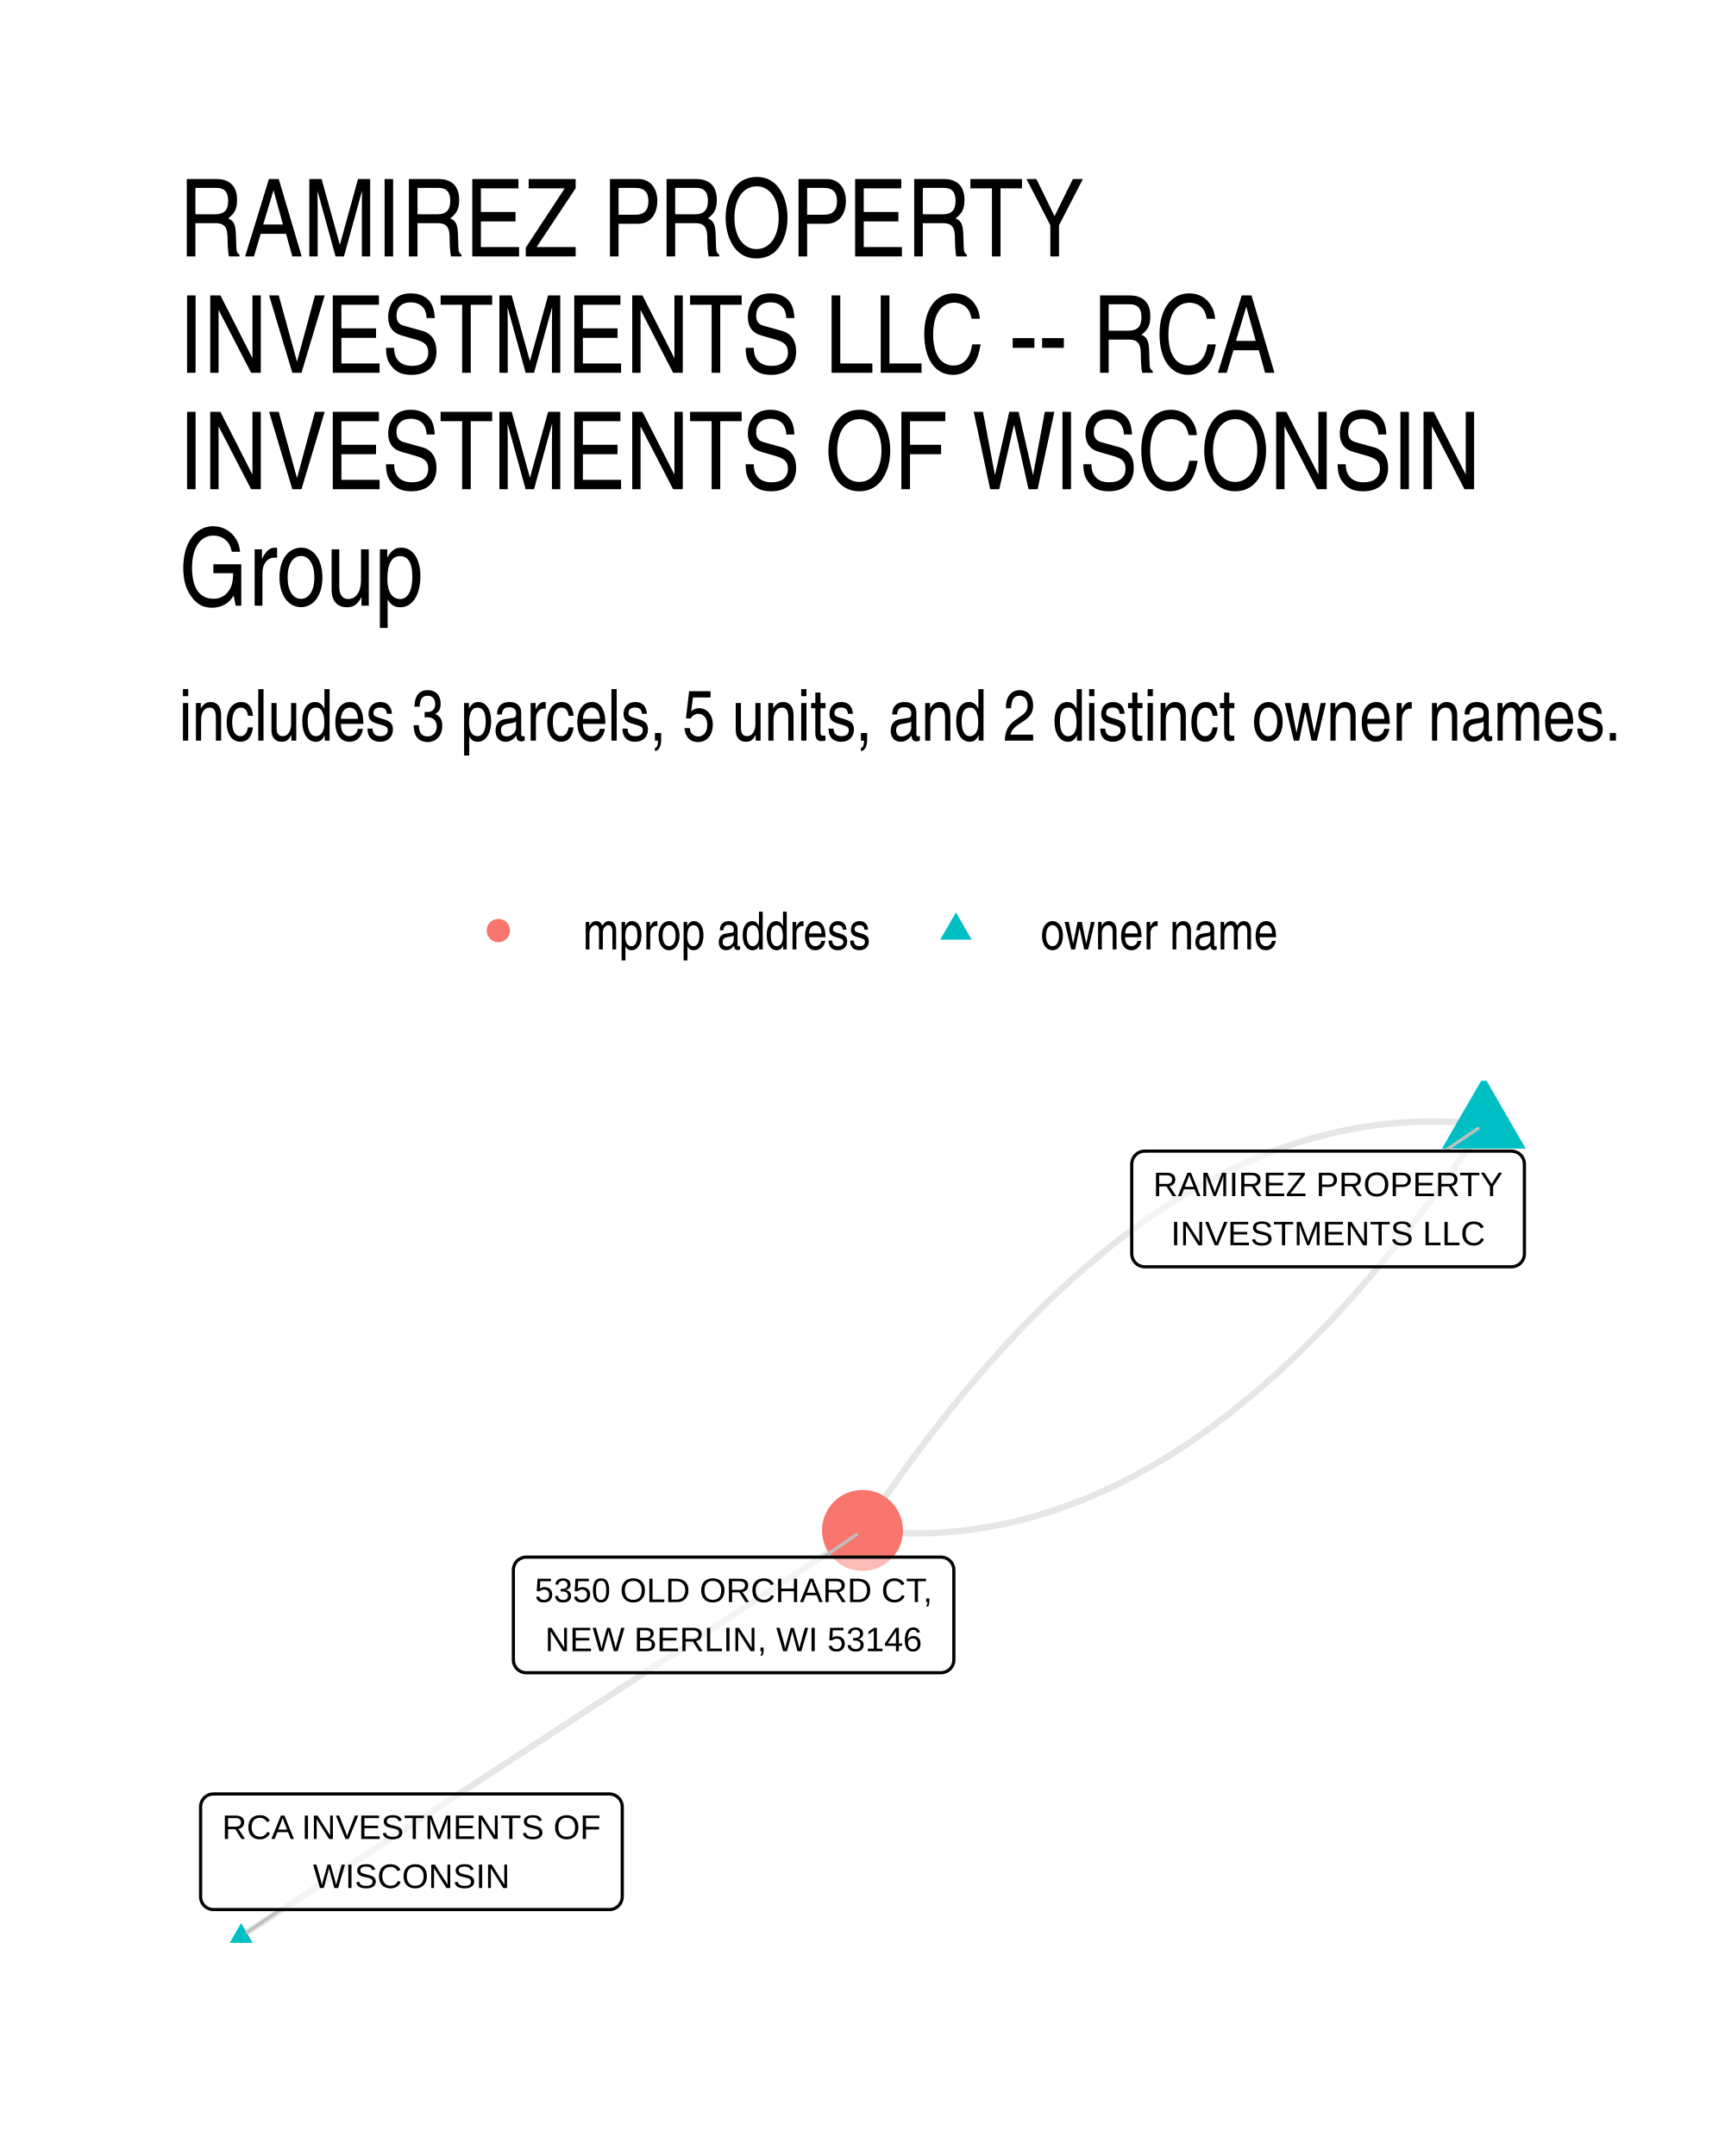
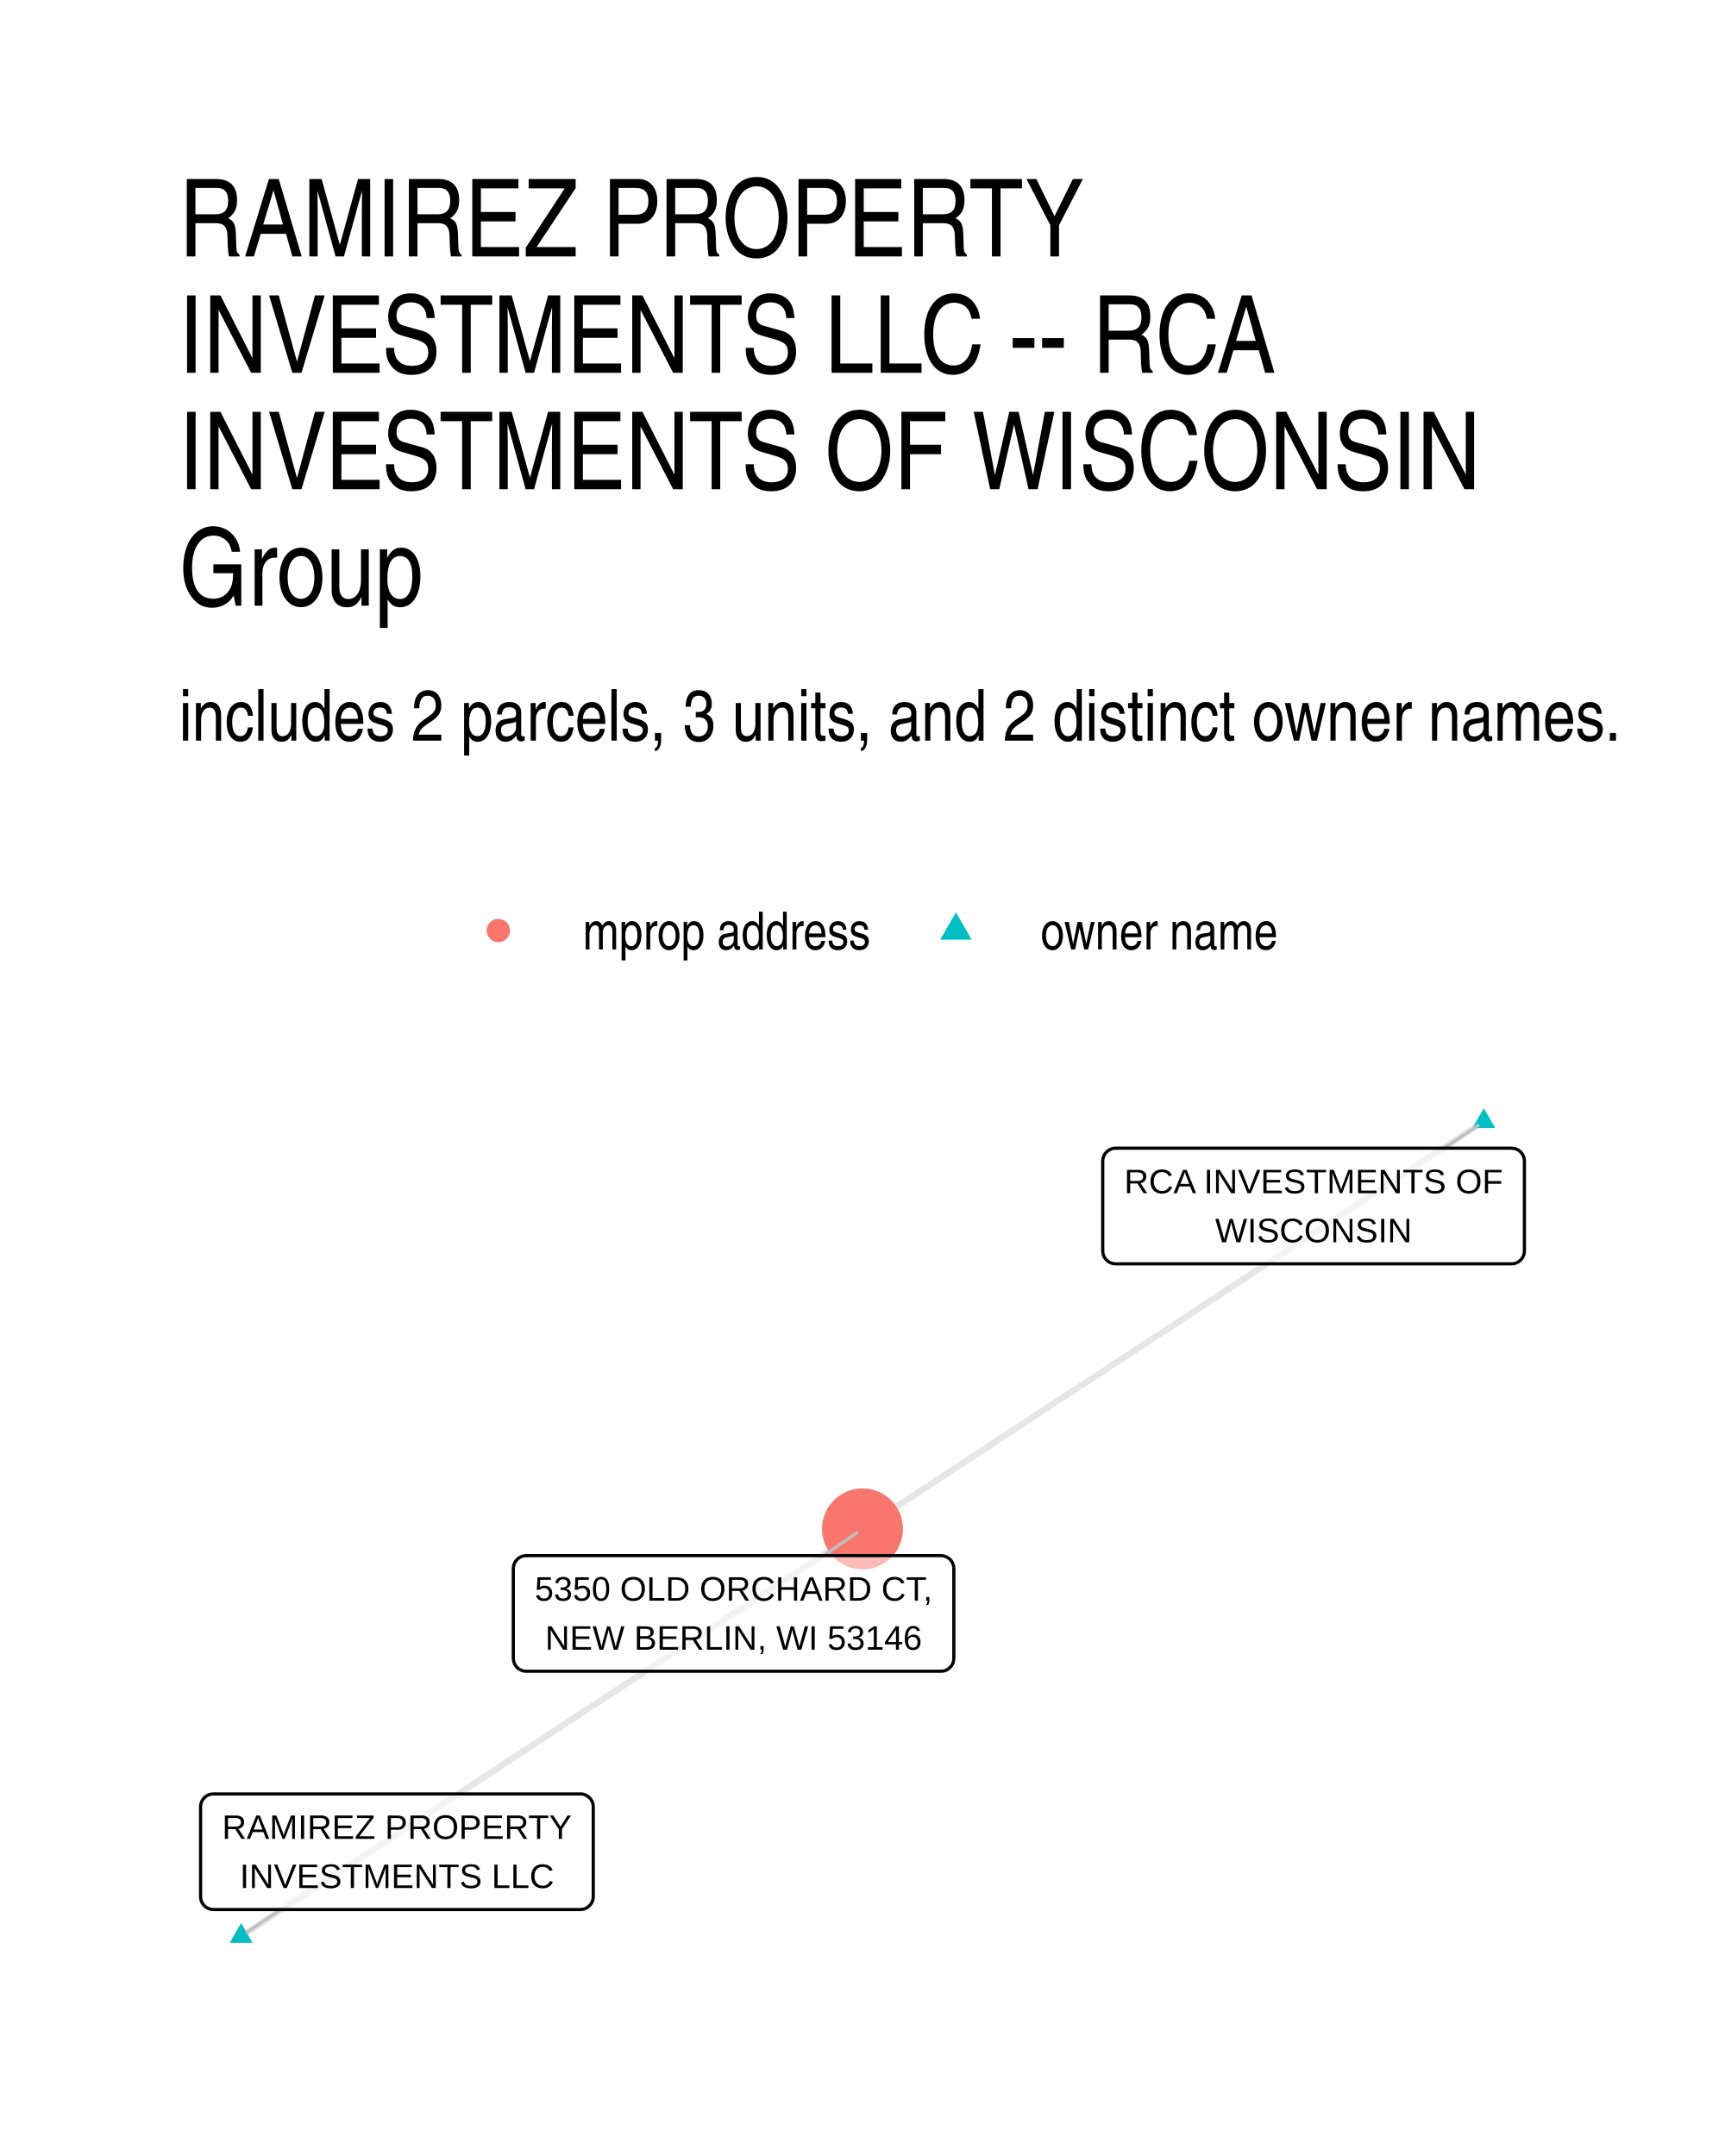
<svg xmlns="http://www.w3.org/2000/svg" width="384" height="480" viewBox="0 0 288 360">
  <g class="svglite">
    <defs>
      <style>.svglite line,.svglite polyline,.svglite polygon,.svglite path,.svglite circle{fill:none;stroke:#000000;stroke-linecap:round;stroke-linejoin:round;stroke-miterlimit:10.00}.svglite text{white-space:pre}.svglite g.glyphgroup path{fill:inherit;stroke:none}</style>
    </defs>
    <rect width="100%" height="100%" style="stroke-linecap:round;stroke-linejoin:round;stroke-miterlimit:10.00;stroke:none;fill:#FFFFFF" />
    <defs>
      <clipPath id="cpMC4wMHwyODguMDB8MC4wMHwzNjAuMDA=">
        <path d="M0 0h288v360H0z" />
      </clipPath>
    </defs>
    <g clip-path="url(#cpMC4wMHwyODguMDB8MC4wMHwzNjAuMDA=)">
      <path d="M0 0h288v360H0z" style="stroke-width:1.07;stroke:none;fill:#FFFFFF" />
    </g>
    <defs>
      <clipPath id="cpMjkuODl8MjU4LjExfDE4MC40NnwzMzAuMTE=">
        <path d="M29.89 180.46h228.22v149.65H29.89z" />
      </clipPath>
    </defs>
    <g clip-path="url(#cpMjkuODl8MjU4LjExfDE4MC40NnwzMzAuMTE=)">
-       <path d="m247.74 187.76-1.1-.12-1.11-.11-1.1-.08-1.1-.07-1.09-.06-1.1-.03-1.1-.03h-1.09l-1.09.01-1.1.03-1.09.04-1.09.07-1.09.07-1.09.1-1.08.11-1.09.12-1.08.15-1.09.16-1.08.17-1.08.19-1.08.21-1.08.23-1.08.24-1.07.26-1.08.27-1.07.29-1.08.31-1.07.32-1.07.34-1.07.36-1.07.37-1.07.39-1.07.41-1.06.42-1.07.44-1.06.45-1.06.48-1.06.48-1.06.51-1.06.52-1.06.53-1.06.56-1.05.57-1.06.58-1.05.61-1.05.62-1.05.63-1.05.65-1.05.67-1.05.69-1.05.7-1.04.71-1.05.74-1.04.75-1.04.77-1.04.78-1.04.8-1.04.81-1.04.84-1.04.85-1.03.86-1.04.88-1.03.9-1.03.91-1.03.94-1.03.94-1.03.97-1.03.98-1.03.99-1.02 1.02-1.03 1.03-1.02 1.04-1.02 1.06-1.02 1.08-1.02 1.1-1.02 1.11-1.02 1.13-1.02 1.14-1.01 1.16-1.02 1.18-1.01 1.19-1.01 1.21-1.01 1.23-1.01 1.24-1.01 1.26-1.01 1.28-1.01 1.29-1 1.31-1.01 1.32-1 1.34-1 1.36-1 1.37-1 1.39-1 1.41-1 1.42-1 1.44-.99 1.46-1 1.47-.99 1.49" style="stroke-width:1.07;stroke:#000000;stroke-opacity:0.10;stroke-linecap:butt" />
-       <path d="m40.26 323.31 1.05-.68 1.05-.69 1.05-.68 1.04-.69 1.05-.68 1.05-.69 1.05-.68 1.04-.69 1.05-.68 1.05-.69 1.05-.68 1.05-.68 1.04-.69 1.05-.68 1.05-.69 1.05-.68 1.05-.69 1.04-.68 1.05-.69 1.05-.68 1.05-.69 1.04-.68 1.05-.68 1.05-.69 1.05-.68 1.05-.69 1.04-.68 1.05-.69 1.05-.68 1.05-.69 1.05-.68 1.04-.69 1.05-.68 1.05-.68 1.05-.69 1.04-.68 1.05-.69 1.05-.68 1.05-.69 1.05-.68 1.04-.69 1.05-.68 1.05-.69 1.05-.68 1.05-.68 1.04-.69 1.05-.68 1.05-.69 1.05-.68 1.05-.69 1.04-.68 1.05-.69 1.05-.68 1.05-.69 1.04-.68 1.05-.68 1.05-.69 1.05-.68 1.05-.69 1.04-.68 1.05-.69 1.05-.68 1.05-.69 1.05-.68 1.04-.68 1.05-.69 1.05-.68 1.05-.69 1.04-.68 1.05-.69 1.05-.68 1.05-.69 1.05-.68 1.04-.69 1.05-.68 1.05-.68 1.05-.69 1.05-.68 1.04-.69 1.05-.68 1.05-.69 1.05-.68 1.04-.69 1.05-.68 1.05-.69 1.05-.68 1.05-.68 1.04-.69 1.05-.68 1.05-.69 1.05-.68 1.05-.69 1.04-.68 1.05-.69 1.05-.68 1.05-.69 1.04-.68 1.05-.68 1.05-.69m103.74-67.78-.99 1.49-1 1.47-.99 1.45-1 1.44-1 1.43-1 1.4-1 1.39-1 1.38-1 1.36-1 1.34-1.01 1.32-1 1.31-1.01 1.29-1.01 1.28-1.01 1.26-1.01 1.24-1.01 1.23-1.01 1.21-1.01 1.19-1.02 1.18-1.01 1.16-1.02 1.14-1.02 1.13-1.02 1.11-1.02 1.09-1.02 1.08-1.02 1.07-1.02 1.04-1.03 1.03-1.02 1.01-1.03 1-1.03.98-1.03.96-1.03.95-1.03.93-1.03.92-1.03.89-1.04.89-1.03.86-1.04.85-1.04.83-1.04.82-1.04.8-1.04.78-1.04.77-1.04.75-1.05.73-1.04.72-1.05.7-1.05.69-1.05.66-1.05.66-1.05.63-1.05.62-1.05.6-1.06.59-1.05.57-1.06.55-1.06.54-1.06.52-1.06.5-1.06.49-1.06.47-1.07.46-1.06.44-1.07.42-1.06.4-1.07.39-1.07.38-1.07.35-1.07.34-1.07.33-1.08.3-1.07.29-1.08.28-1.07.26-1.08.24-1.08.22-1.08.21-1.08.19-1.09.18-1.08.16-1.08.14-1.09.13-1.09.11-1.08.09-1.09.08-1.09.06-1.09.05-1.1.03-1.09.01-1.1-.01-1.09-.02-1.1-.04-1.1-.05-1.1-.07-1.1-.09-1.1-.1-1.1-.12" style="stroke-width:1.07;stroke:#000000;stroke-opacity:0.10;stroke-linecap:butt" />
-       <path d="m247.74 179.68 6.99 12.11h-13.99zM40.26 321.1l1.92 3.31h-3.83z" style="stroke-width:0.71;stroke:none;fill:#00BFC4" />
-       <circle cx="144" cy="255.54" r="6.76" style="stroke-width:0.71;stroke:none;fill:#F8766D" />
-       <path d="m241.17 192.21 5.59-3.79M46.87 318.85l-5.63 3.8M137.52 260l5.51-3.79" style="stroke-width:0.53;stroke:#BFBFBF" />
-       <path d="M191.11 211.52h61.24-.08l.34-.01.34-.07.33-.13.3-.17.27-.22.23-.26.18-.3.14-.31.08-.34.03-.35h0v-14.99h0l-.03-.35-.08-.33-.14-.32-.18-.3-.23-.26-.27-.22-.3-.17-.33-.12-.34-.07-.26-.02h-61.24l.26.02-.34-.02-.35.04-.33.1-.32.15-.28.2-.25.24-.21.28-.16.3-.11.33-.06.35-.01.17v14.99l.01-.17v.34l.06.35.11.33.16.31.21.27.25.24.28.2.32.15.33.1.35.04z" style="stroke-width:0.53;fill:#FFFFFF;fill-opacity:0.50" />
-       <text x="221.73" y="199.73" lengthAdjust="spacingAndGlyphs" style="font-size:5.69px;font-family:&quot;Liberation Sans&quot;" text-anchor="middle" textLength="58.36">RAMIREZ PROPERTY</text>
-       <text x="221.73" y="207.92" lengthAdjust="spacingAndGlyphs" style="font-size:5.69px;font-family:&quot;Liberation Sans&quot;" text-anchor="middle" textLength="52.45">INVESTMENTS LLC</text>
-       <path d="M35.65 318.85h66.08-.09l.35-.01.34-.07.33-.12.3-.18.27-.22.23-.26.18-.29.14-.32.08-.34.03-.35h0V301.7h0l-.03-.34-.08-.34-.14-.32-.18-.29-.23-.26-.27-.22-.3-.18-.33-.12-.34-.07-.26-.02H35.65l.26.02-.35-.01-.34.04-.34.09-.31.15-.29.2-.25.24-.21.28-.16.31-.11.33-.06.34v15.16-.17.35l.06.34.11.33.16.31.21.28.25.24.29.2.31.14.34.1.34.04z" style="stroke-width:0.53;fill:#FFFFFF;fill-opacity:0.50" />
-       <text x="68.69" y="307.06" lengthAdjust="spacingAndGlyphs" style="font-size:5.69px;font-family:&quot;Liberation Sans&quot;" text-anchor="middle" textLength="63.2">RCA INVESTMENTS OF</text>
-       <text x="68.69" y="315.25" lengthAdjust="spacingAndGlyphs" style="font-size:5.69px;font-family:&quot;Liberation Sans&quot;" text-anchor="middle" textLength="32.88">WISCONSIN</text>
-       <path d="M87.87 279.31h69.22-.08l.34-.02.34-.07.33-.12.3-.18.27-.21.23-.27.19-.29.13-.32.09-.34.02-.34h0v-14.99h0l-.02-.35-.09-.34-.13-.32-.19-.29-.23-.26-.27-.22-.3-.18-.33-.12-.34-.07-.26-.01H87.87l.26.01-.35-.01-.34.04-.34.1-.31.15-.29.19-.25.24-.21.28-.16.31-.11.33-.05.34-.01.18v14.99l.01-.18v.35l.05.34.11.33.16.31.21.28.25.24.29.2.31.15.34.09.34.05z" style="stroke-width:0.53;fill:#FFFFFF;fill-opacity:0.50" />
-       <text x="122.48" y="267.51" lengthAdjust="spacingAndGlyphs" style="font-size:5.69px;font-family:&quot;Liberation Sans&quot;" text-anchor="middle" textLength="66.34">5350 OLD ORCHARD CT,</text>
-       <text x="122.48" y="275.71" lengthAdjust="spacingAndGlyphs" style="font-size:5.69px;font-family:&quot;Liberation Sans&quot;" text-anchor="middle" textLength="62.88">NEW BERLIN, WI 53146</text>
+       <path d="m247.74 187.26-1.05.69-1.05.68-1.05.69-1.04.69-1.05.69-1.05.68-1.05.69-1.04.69-1.05.68-1.05.69-1.05.69-1.05.69-1.04.68-1.05.69-1.05.69-1.05.68-1.05.69-1.04.69-1.05.69-1.05.68-1.05.69-1.04.69-1.05.69-1.05.68-1.05.69-1.05.69-1.04.68-1.05.69-1.05.69-1.05.69-1.05.68-1.04.69-1.05.69-1.05.68-1.05.69-1.04.69-1.05.69-1.05.68-1.05.69-1.05.69-1.04.68-1.05.69-1.05.69-1.05.69-1.05.68-1.04.69-1.05.69-1.05.69-1.05.68-1.04.69-1.05.69-1.05.68-1.05.69-1.05.69-1.04.69-1.05.68-1.05.69-1.05.69-1.05.68-1.04.69-1.05.69-1.05.69-1.05.68-1.04.69-1.05.69-1.05.69-1.05.68-1.05.69-1.04.69-1.05.68-1.05.69-1.05.69-1.05.69-1.04.68-1.05.69-1.05.69-1.05.68-1.04.69-1.05.69-1.05.69-1.05.68-1.05.69-1.04.69-1.05.68-1.05.69-1.05.69-1.05.69-1.04.68-1.05.69-1.05.69-1.05.69-1.04.68-1.05.69-1.05.69-1.05.68-1.05.69-1.04.69-1.05.69-1.05.68M40.26 323.31l1.05-.69 1.05-.68 1.05-.69 1.04-.69 1.05-.69 1.05-.68 1.05-.69 1.04-.69 1.05-.68 1.05-.69 1.05-.69 1.05-.68 1.04-.69 1.05-.69 1.05-.69 1.05-.68 1.05-.69 1.04-.69 1.05-.68 1.05-.69 1.05-.69 1.04-.69 1.05-.68 1.05-.69 1.05-.69 1.05-.68 1.04-.69 1.05-.69 1.05-.68 1.05-.69 1.05-.69 1.04-.69 1.05-.68 1.05-.69 1.05-.69 1.04-.68 1.05-.69 1.05-.69 1.05-.68 1.05-.69 1.04-.69 1.05-.69 1.05-.68 1.05-.69 1.05-.69 1.04-.68 1.05-.69 1.05-.69 1.05-.69 1.05-.68 1.04-.69 1.05-.69 1.05-.68 1.05-.69 1.04-.69 1.05-.68 1.05-.69 1.05-.69 1.05-.69 1.04-.68 1.05-.69 1.05-.69 1.05-.68 1.05-.69 1.04-.69 1.05-.69 1.05-.68 1.05-.69 1.04-.69 1.05-.68 1.05-.69 1.05-.69 1.05-.68 1.04-.69 1.05-.69 1.05-.69 1.05-.68 1.05-.69 1.04-.69 1.05-.68 1.05-.69 1.05-.69 1.04-.68 1.05-.69 1.05-.69 1.05-.69 1.05-.68 1.04-.69 1.05-.69 1.05-.68 1.05-.69 1.05-.69 1.04-.69 1.05-.68 1.05-.69 1.05-.69 1.04-.68 1.05-.69 1.05-.69" style="stroke-width:1.07;stroke:#000000;stroke-opacity:0.10;stroke-linecap:butt" />
+       <path d="m247.74 185.05 1.91 3.31h-3.83zM40.26 321.1l1.92 3.31h-3.83z" style="stroke-width:0.71;stroke:none;fill:#00BFC4" />
+       <circle cx="144" cy="255.29" r="6.76" style="stroke-width:0.71;stroke:none;fill:#F8766D" />
+       <path d="m241.12 191.72 5.64-3.8M46.84 318.85l-5.6 3.8m96.28-62.9 5.51-3.79" style="stroke-width:0.53;stroke:#BFBFBF" />
+       <path d="M186.27 211.03h66.08-.08l.34-.02.34-.06.33-.13.3-.17.27-.22.23-.26.18-.3.14-.32.08-.33.03-.35h0v-14.99h0l-.03-.35-.08-.33-.14-.32-.18-.3-.23-.26-.27-.22-.3-.17-.33-.13-.34-.06-.26-.02h-66.08l.26.02-.35-.02-.34.04-.34.1-.31.15-.29.2-.25.24-.21.27-.16.31-.11.33-.05.35-.01.17v14.99l.01-.17v.34l.05.35.11.33.16.3.21.28.25.24.29.2.31.15.34.1.34.04z" style="stroke-width:0.53;fill:#FFFFFF;fill-opacity:0.50" />
+       <text x="219.31" y="199.24" lengthAdjust="spacingAndGlyphs" style="font-size:5.69px;font-family:&quot;Liberation Sans&quot;" text-anchor="middle" textLength="63.2">RCA INVESTMENTS OF</text>
+       <text x="219.31" y="207.43" lengthAdjust="spacingAndGlyphs" style="font-size:5.69px;font-family:&quot;Liberation Sans&quot;" text-anchor="middle" textLength="32.88">WISCONSIN</text>
+       <path d="M35.65 318.85h61.24-.09l.35-.02.34-.07.32-.12.3-.17.27-.22.23-.26.19-.3.14-.32.08-.33.03-.35h0V301.7h0l-.03-.35-.08-.34-.14-.32-.19-.29-.23-.26-.27-.22-.3-.17-.32-.13-.34-.07-.26-.01H35.65l.26.01-.35-.01-.34.04-.34.1-.31.15-.29.19-.25.25-.21.27-.16.31-.11.33-.06.34v15.17-.17.34l.06.35.11.33.16.3.21.28.25.24.29.2.31.15.34.1.34.04z" style="stroke-width:0.53;fill:#FFFFFF;fill-opacity:0.50" />
+       <text x="66.27" y="307.05" lengthAdjust="spacingAndGlyphs" style="font-size:5.69px;font-family:&quot;Liberation Sans&quot;" text-anchor="middle" textLength="58.36">RAMIREZ PROPERTY</text>
+       <text x="66.27" y="315.25" lengthAdjust="spacingAndGlyphs" style="font-size:5.69px;font-family:&quot;Liberation Sans&quot;" text-anchor="middle" textLength="52.45">INVESTMENTS LLC</text>
+       <path d="M87.86 279.06h69.23-.09l.35-.01.34-.07.32-.13.3-.17.27-.22.23-.26.19-.29.14-.32.08-.34.03-.35h0v-14.99h0l-.03-.35-.08-.33-.14-.32-.19-.3-.23-.26-.27-.22-.3-.17-.32-.12-.34-.07-.26-.02H87.86l.26.02-.34-.02-.35.05-.33.09-.32.15-.28.2-.25.24-.21.28-.16.3-.11.33-.06.35-.01.17v14.99l.01-.17v.35l.06.34.11.33.16.31.21.27.25.25.28.19.32.15.33.1.35.04z" style="stroke-width:0.53;fill:#FFFFFF;fill-opacity:0.50" />
+       <text x="122.48" y="267.27" lengthAdjust="spacingAndGlyphs" style="font-size:5.69px;font-family:&quot;Liberation Sans&quot;" text-anchor="middle" textLength="66.34">5350 OLD ORCHARD CT,</text>
+       <text x="122.48" y="275.46" lengthAdjust="spacingAndGlyphs" style="font-size:5.69px;font-family:&quot;Liberation Sans&quot;" text-anchor="middle" textLength="62.88">NEW BERLIN, WI 53146</text>
    </g>
    <g clip-path="url(#cpMC4wMHwyODguMDB8MC4wMHwzNjAuMDA=)">
      <circle cx="83.2" cy="155.38" r="1.95" style="stroke-width:0.71;stroke:none;fill:#F8766D" />
      <path d="m159.6 152.34 2.63 4.56h-5.26z" style="stroke-width:0.71;stroke:none;fill:#00BFC4" />
      <text x="97.32" y="158.54" lengthAdjust="spacingAndGlyphs" style="font-size:8.80px;font-weight:0;font-family:&quot;Nimbus Sans Narrow&quot;" textLength="48.16">mprop address</text>
      <text x="173.72" y="158.54" lengthAdjust="spacingAndGlyphs" style="font-size:8.80px;font-weight:0;font-family:&quot;Nimbus Sans Narrow&quot;" textLength="39.72">owner name</text>
-       <text x="29.89" y="123.67" lengthAdjust="spacingAndGlyphs" style="font-size:12.00px;font-weight:0;font-family:&quot;Nimbus Sans Narrow&quot;" textLength="241.17">includes 3 parcels, 5 units, and 2 distinct owner names.</text>
+       <text x="29.89" y="123.67" lengthAdjust="spacingAndGlyphs" style="font-size:12.00px;font-weight:0;font-family:&quot;Nimbus Sans Narrow&quot;" textLength="241.17">includes 2 parcels, 3 units, and 2 distinct owner names.</text>
      <text x="29.89" y="42.81" lengthAdjust="spacingAndGlyphs" style="font-size:18.00px;font-weight:0;font-family:&quot;Nimbus Sans Narrow&quot;" textLength="152.53">RAMIREZ PROPERTY</text>
      <text x="29.89" y="62.25" lengthAdjust="spacingAndGlyphs" style="font-size:18.00px;font-weight:0;font-family:&quot;Nimbus Sans Narrow&quot;" textLength="187.77">INVESTMENTS LLC -- RCA</text>
      <text x="29.89" y="81.69" lengthAdjust="spacingAndGlyphs" style="font-size:18.00px;font-weight:0;font-family:&quot;Nimbus Sans Narrow&quot;" textLength="218.98">INVESTMENTS OF WISCONSIN</text>
      <text x="29.89" y="101.13" lengthAdjust="spacingAndGlyphs" style="font-size:18.00px;font-weight:0;font-family:&quot;Nimbus Sans Narrow&quot;" textLength="44.27">Group</text>
    </g>
  </g>
</svg>
